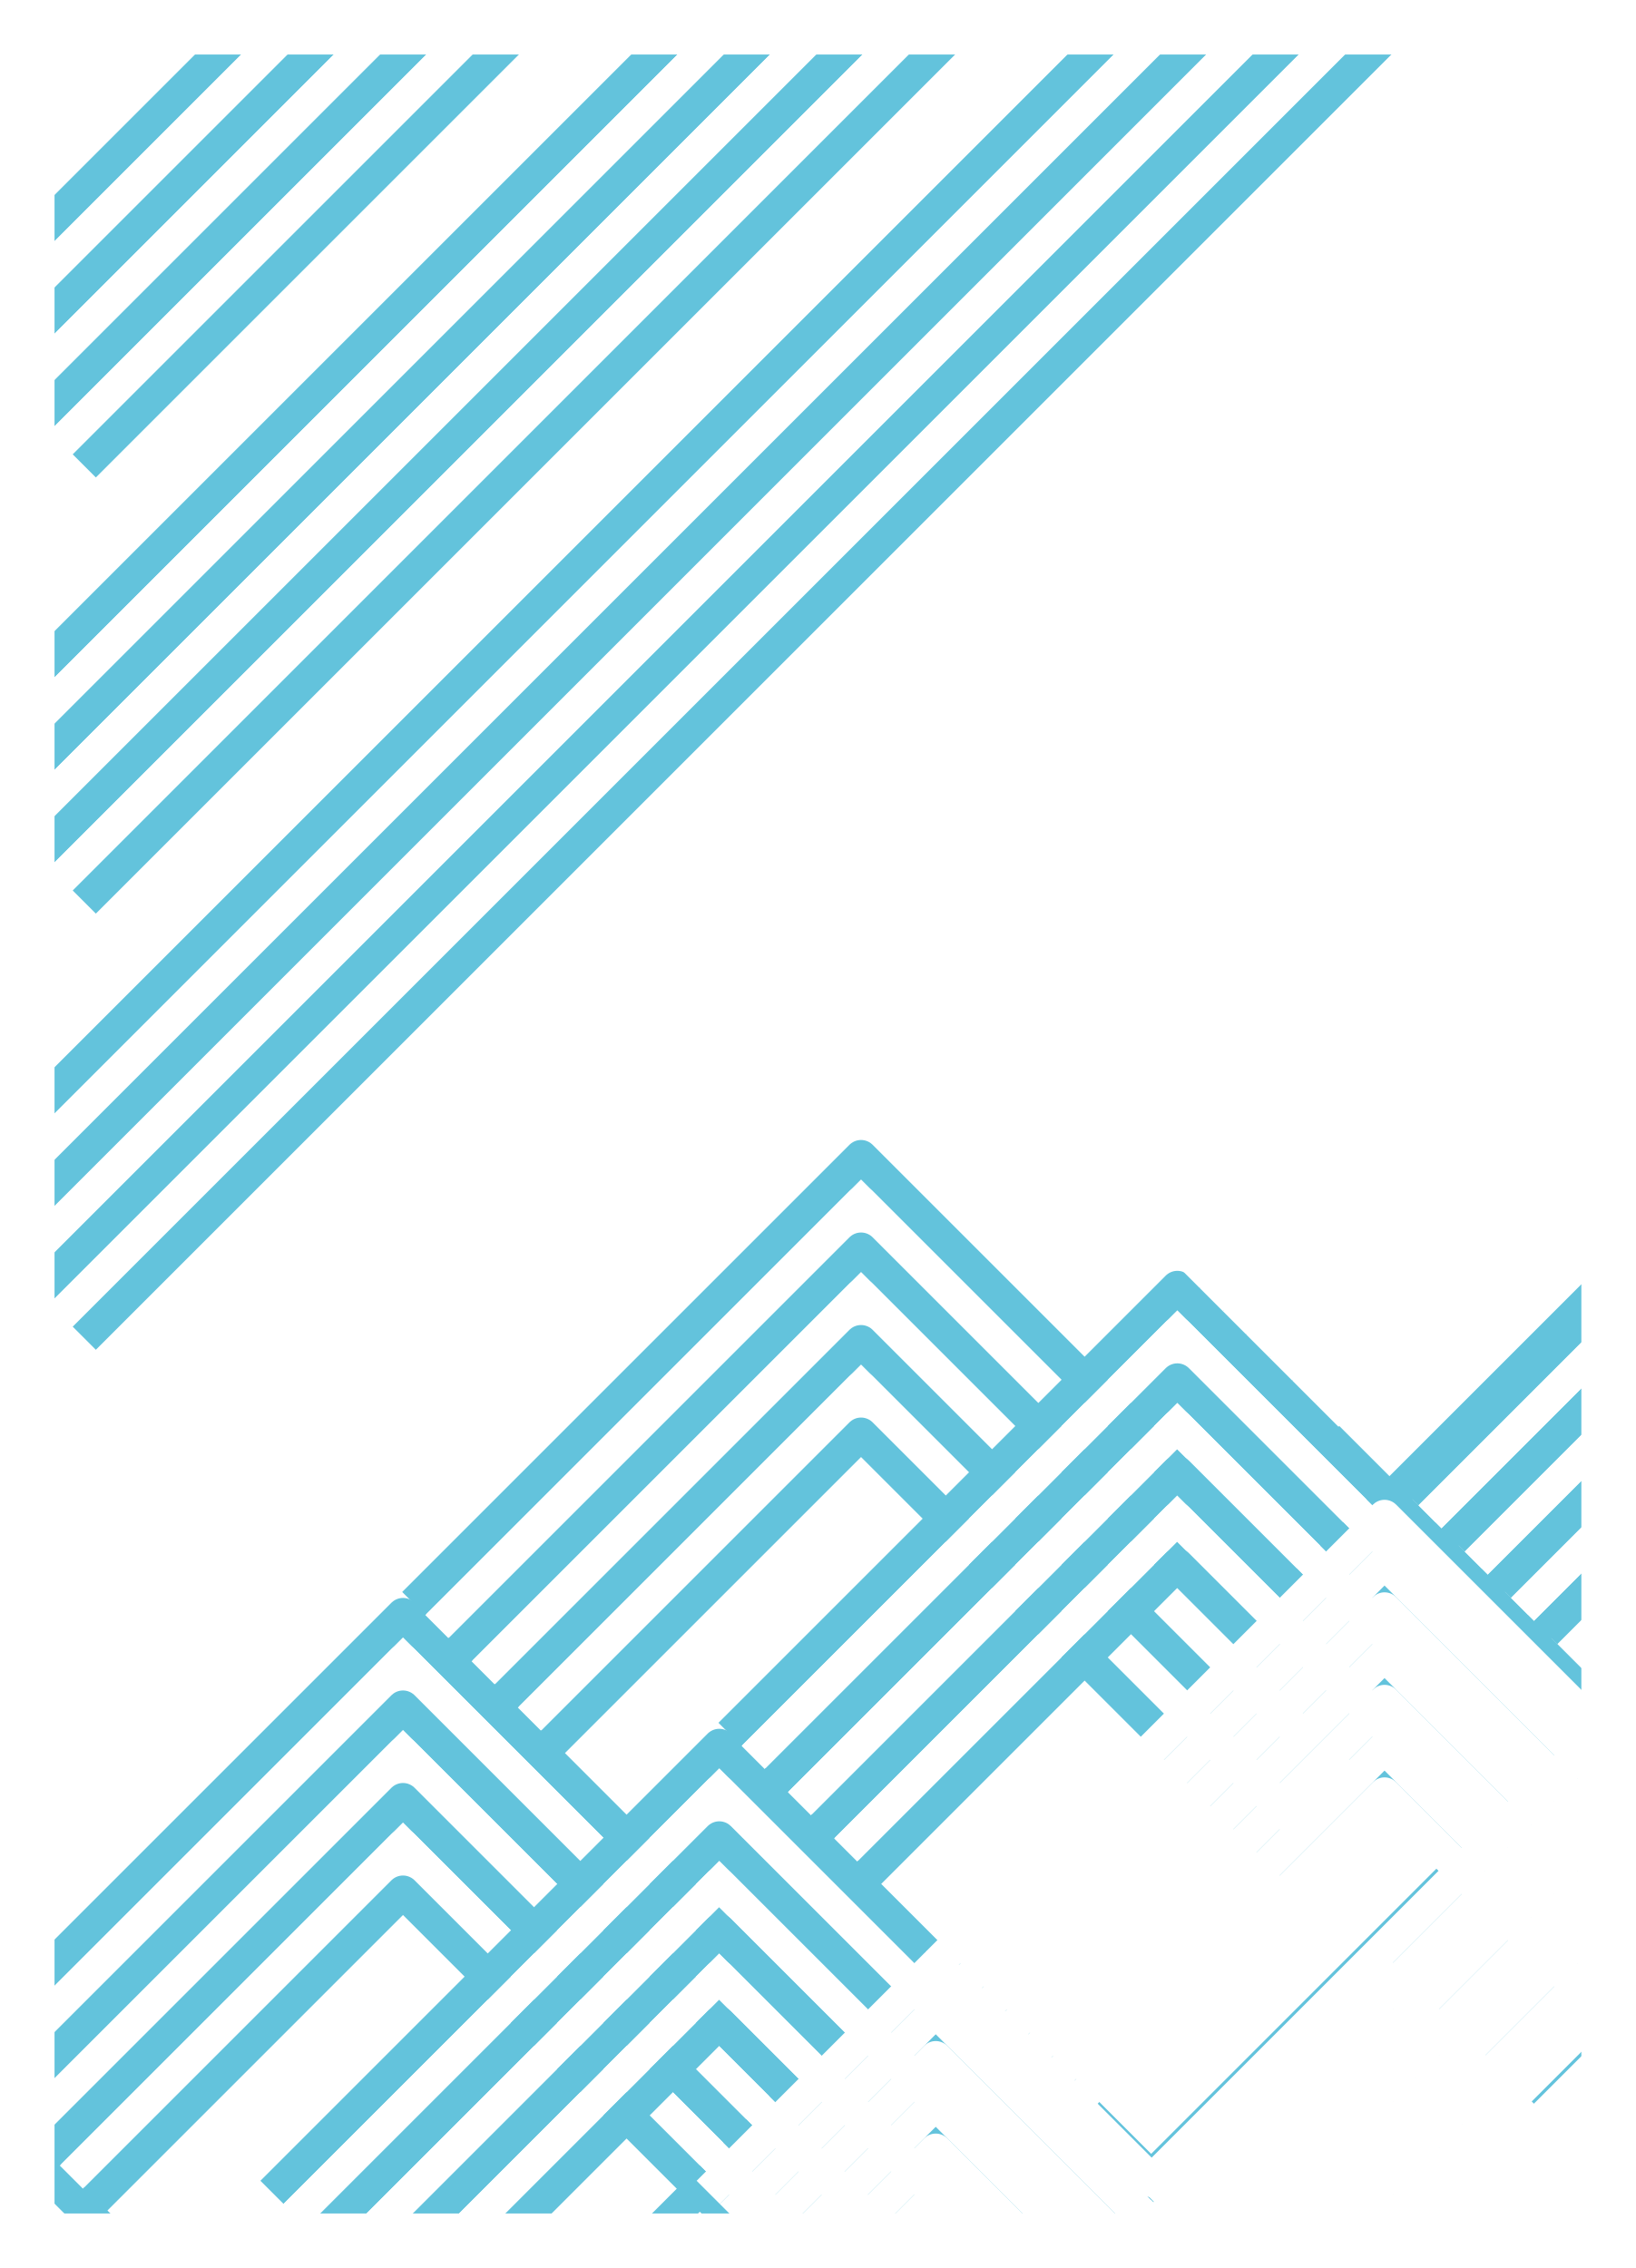
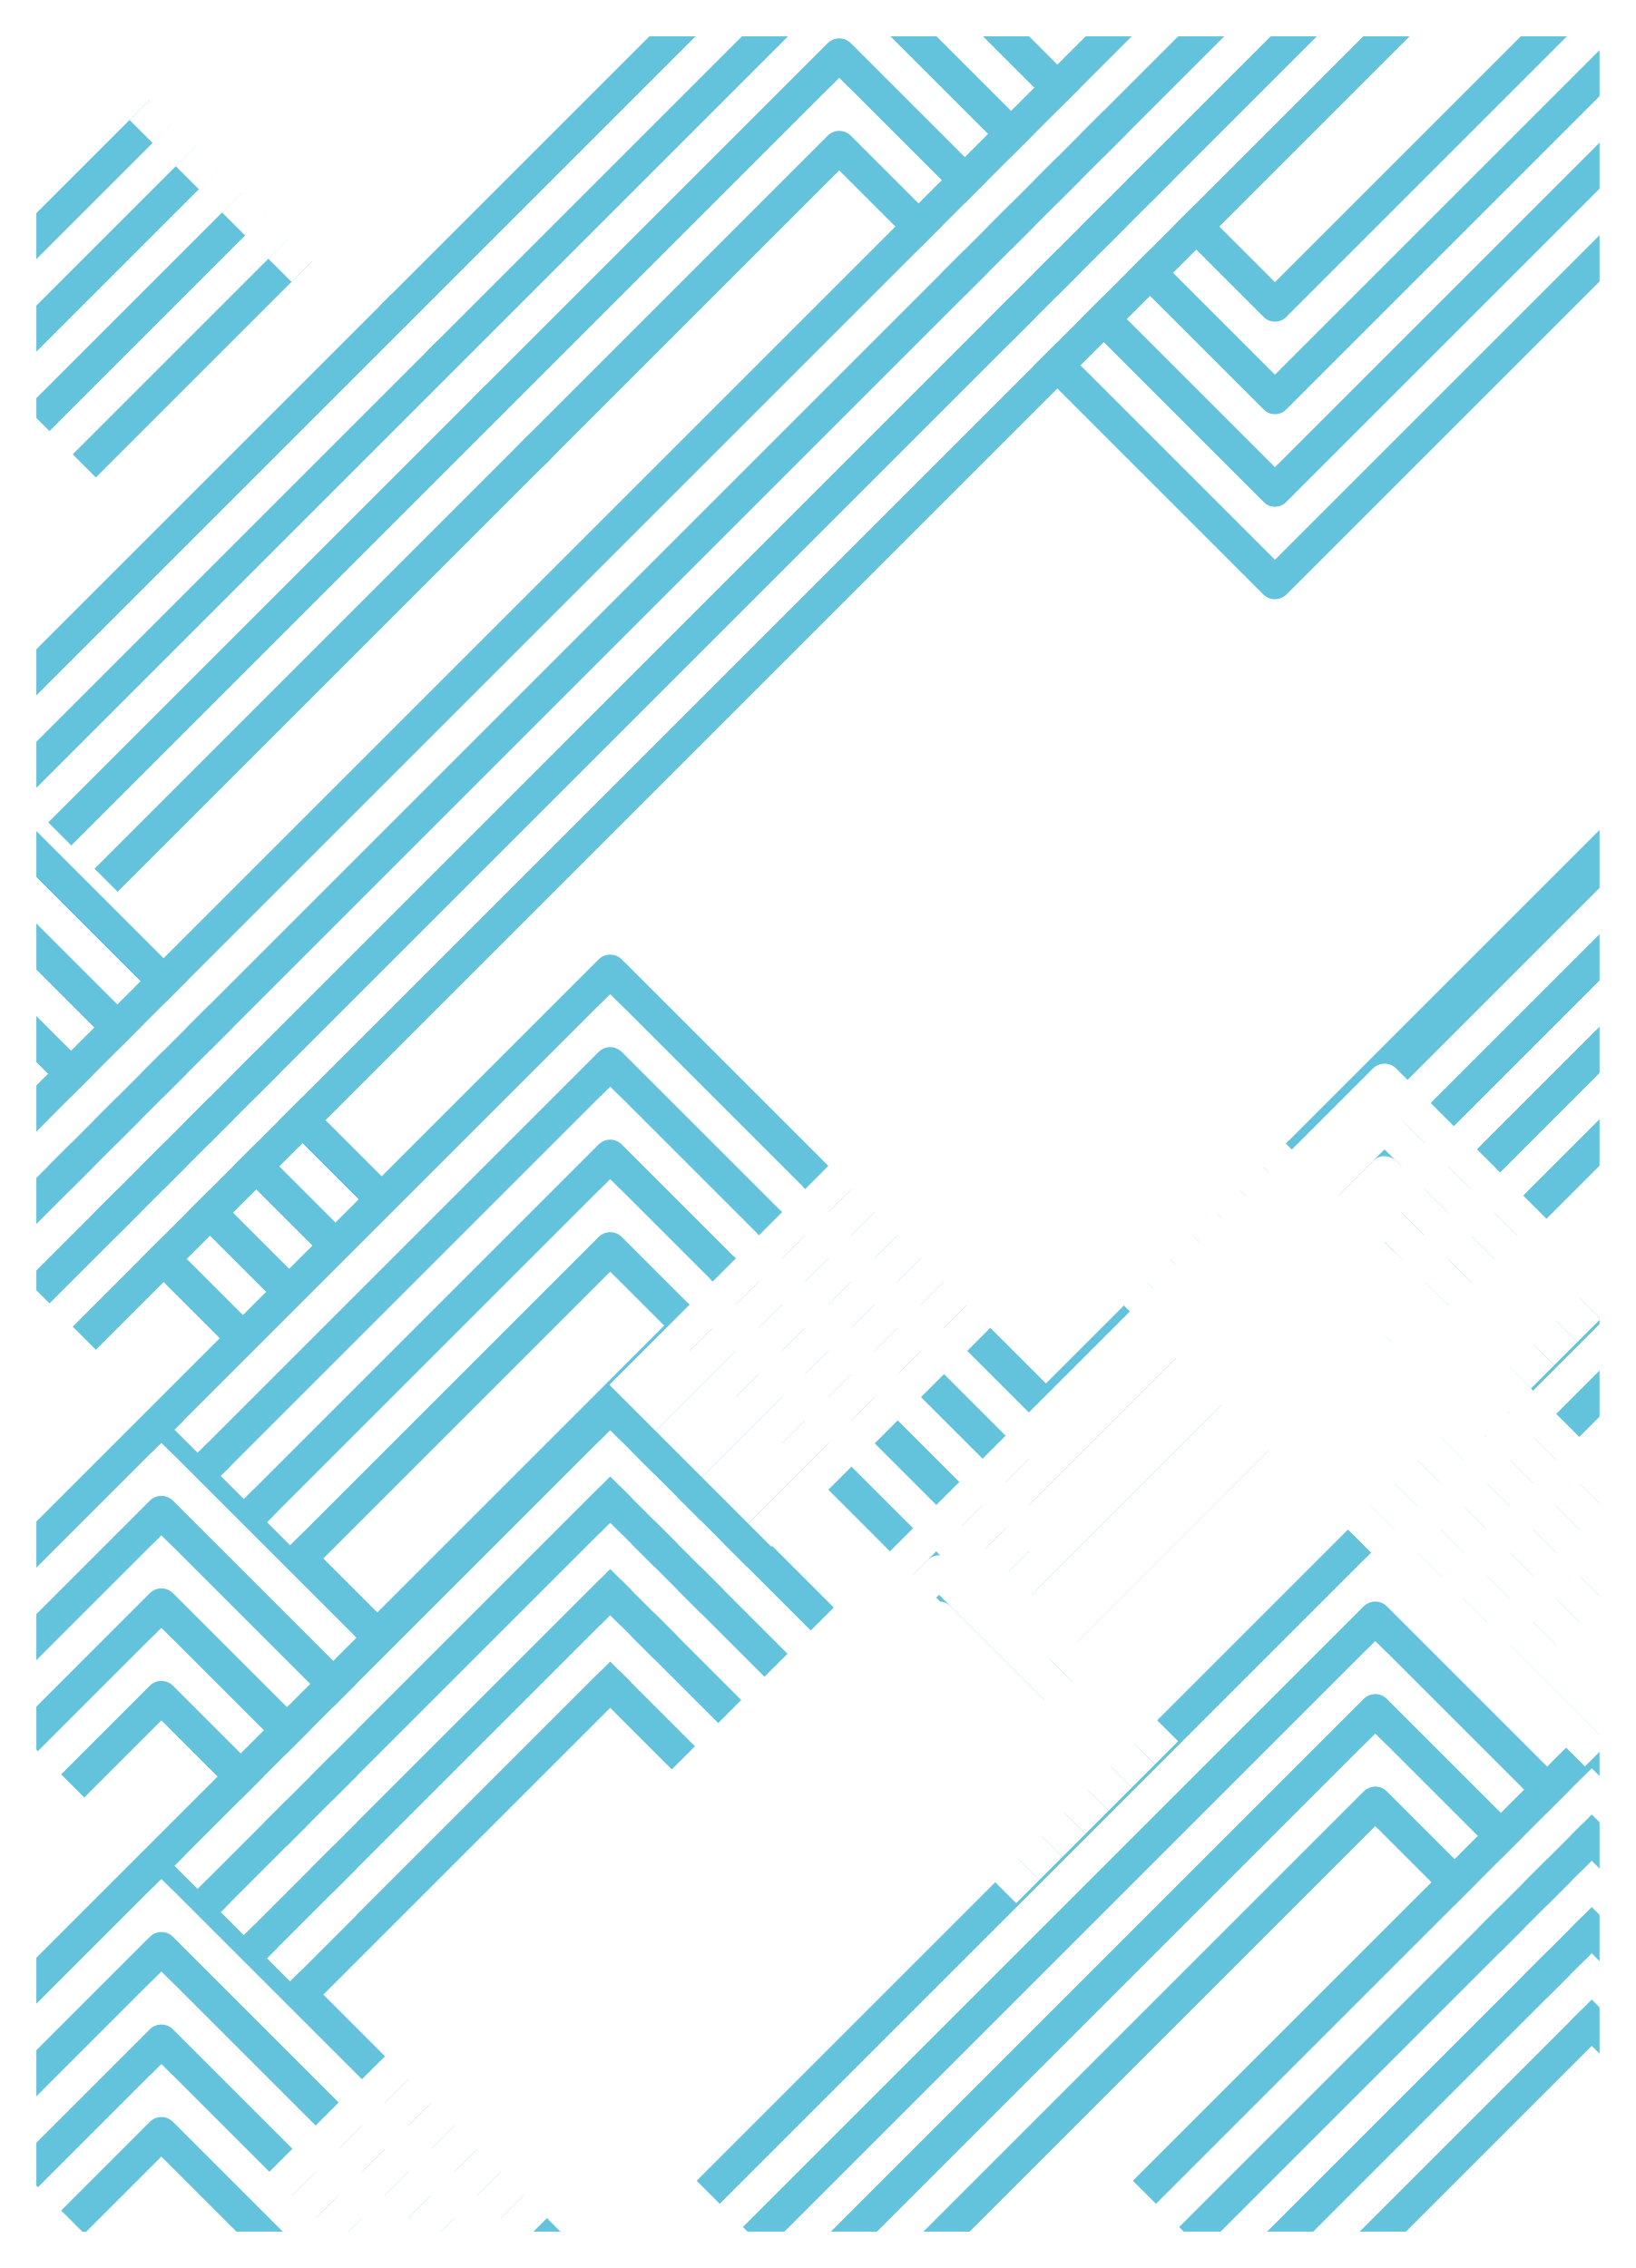
- <svg xmlns="http://www.w3.org/2000/svg" baseProfile="full" height="416" version="1.1" width="300">
+ <svg xmlns="http://www.w3.org/2000/svg" baseProfile="full" height="624.0" version="1.1" width="450.0">
  <defs>
    <mask id="cyanMask">
-       <rect fill="white" height="416" width="300" x="0" y="0" />
-       <polyline fill="none" points="220.0,232.0 299.903,152.097 379.806,232" stroke="black" stroke-linecap="square" stroke-linejoin="round" stroke-width="6" />
-       <polyline fill="none" points="224.243,236.243 299.903,160.582 375.563,236.243" stroke="black" stroke-linecap="square" stroke-linejoin="round" stroke-width="6" />
-       <polyline fill="none" points="228.485,240.485 299.903,169.067 371.321,240.485" stroke="black" stroke-linecap="square" stroke-linejoin="round" stroke-width="6" />
-       <polyline fill="none" points="232.728,244.728 299.903,177.553 367.078,244.728" stroke="black" stroke-linecap="square" stroke-linejoin="round" stroke-width="6" />
-       <polyline fill="none" points="236.971,248.971 299.903,186.038 362.836,248.971" stroke="black" stroke-linecap="square" stroke-linejoin="round" stroke-width="6" />
-       <polyline fill="none" points="241.213,253.213 299.903,194.523 358.593,253.213" stroke="black" stroke-linecap="square" stroke-linejoin="round" stroke-width="6" />
-       <polyline fill="none" points="245.456,257.456 299.903,203.009 354.35,257.456" stroke="black" stroke-linecap="square" stroke-linejoin="round" stroke-width="6" />
-       <polyline fill="none" points="132.0,400.0 171.598,360.402 211.196,400.0 291.099,320.097" stroke="black" stroke-linecap="square" stroke-linejoin="round" stroke-width="6" />
-       <polyline fill="none" points="136.243,404.243 171.598,368.887 211.196,408.485 295.342,324.34" stroke="black" stroke-linecap="square" stroke-linejoin="round" stroke-width="6" />
-       <polyline fill="none" points="140.485,408.485 171.598,377.373 211.196,416.971 299.584,328.582" stroke="black" stroke-linecap="square" stroke-linejoin="round" stroke-width="6" />
-       <polyline fill="none" points="144.728,412.728 171.598,385.858 211.196,425.456 303.827,332.825" stroke="black" stroke-linecap="square" stroke-linejoin="round" stroke-width="6" />
-       <polyline fill="none" points="148.971,416.971 171.598,394.343 211.196,433.941 308.07,337.067" stroke="black" stroke-linecap="square" stroke-linejoin="round" stroke-width="6" />
-       <polyline fill="none" points="153.213,421.213 171.598,402.828 211.196,442.426 312.312,341.31" stroke="black" stroke-linecap="square" stroke-linejoin="round" stroke-width="6" />
-       <polyline fill="none" points="157.456,425.456 171.598,411.314 211.196,450.912 316.555,345.553" stroke="black" stroke-linecap="square" stroke-linejoin="round" stroke-width="6" />
-       <polyline fill="none" points="174.0,358.0 253.903,278.097 333.806,358 413.709,278.097" stroke="black" stroke-linecap="square" stroke-linejoin="round" stroke-width="6" />
-       <polyline fill="none" points="178.243,362.243 253.903,286.582 333.806,366.485 417.952,282.34" stroke="black" stroke-linecap="square" stroke-linejoin="round" stroke-width="6" />
-       <polyline fill="none" points="182.485,366.485 253.903,295.067 333.806,374.971 422.194,286.582" stroke="black" stroke-linecap="square" stroke-linejoin="round" stroke-width="6" />
-       <polyline fill="none" points="186.728,370.728 253.903,303.553 333.806,383.456 426.437,290.825" stroke="black" stroke-linecap="square" stroke-linejoin="round" stroke-width="6" />
-       <polyline fill="none" points="190.971,374.971 253.903,312.038 333.806,391.941 430.68,295.067" stroke="black" stroke-linecap="square" stroke-linejoin="round" stroke-width="6" />
-       <polyline fill="none" points="195.213,379.213 253.903,320.523 333.806,400.426 434.922,299.31" stroke="black" stroke-linecap="square" stroke-linejoin="round" stroke-width="6" />
-       <polyline fill="none" points="199.456,383.456 253.903,329.009 333.806,408.912 439.165,303.553" stroke="black" stroke-linecap="square" stroke-linejoin="round" stroke-width="6" />
-       <polyline fill="none" points="212.0,400.0 251.598,360.402 331.501,440.305" stroke="black" stroke-linecap="square" stroke-linejoin="round" stroke-width="6" />
-       <polyline fill="none" points="216.243,404.243 251.598,368.887 327.258,444.548" stroke="black" stroke-linecap="square" stroke-linejoin="round" stroke-width="6" />
-       <polyline fill="none" points="220.485,408.485 251.598,377.373 323.016,448.79" stroke="black" stroke-linecap="square" stroke-linejoin="round" stroke-width="6" />
-       <polyline fill="none" points="224.728,412.728 251.598,385.858 318.773,453.033" stroke="black" stroke-linecap="square" stroke-linejoin="round" stroke-width="6" />
-       <polyline fill="none" points="228.971,416.971 251.598,394.343 314.53,457.276" stroke="black" stroke-linecap="square" stroke-linejoin="round" stroke-width="6" />
-       <polyline fill="none" points="233.213,421.213 251.598,402.828 310.288,461.518" stroke="black" stroke-linecap="square" stroke-linejoin="round" stroke-width="6" />
-       <polyline fill="none" points="237.456,425.456 251.598,411.314 306.045,465.761" stroke="black" stroke-linecap="square" stroke-linejoin="round" stroke-width="6" />
-       <polyline fill="none" points="-10.0,300.0 385.98,-95.98" stroke="black" stroke-linecap="square" stroke-linejoin="round" stroke-width="6" />
-       <polyline fill="none" points="-5.757,304.243 390.222,-91.737" stroke="black" stroke-linecap="square" stroke-linejoin="round" stroke-width="6" />
-       <polyline fill="none" points="-1.515,308.485 394.465,-87.495" stroke="black" stroke-linecap="square" stroke-linejoin="round" stroke-width="6" />
-       <polyline fill="none" points="2.728,312.728 398.708,-83.252" stroke="black" stroke-linecap="square" stroke-linejoin="round" stroke-width="6" />
-       <polyline fill="none" points="6.971,316.971 402.95,-79.009" stroke="black" stroke-linecap="square" stroke-linejoin="round" stroke-width="6" />
-       <polyline fill="none" points="11.213,321.213 407.193,-74.767" stroke="black" stroke-linecap="square" stroke-linejoin="round" stroke-width="6" />
-       <polyline fill="none" points="15.456,325.456 411.436,-70.524" stroke="black" stroke-linecap="square" stroke-linejoin="round" stroke-width="6" />
+       <rect fill="white" height="624.0" width="450.0" x="0" y="0" />
+       <polyline fill="none" points="28.0,22.0 148.208,-98.208 187.806,-58.61" stroke="black" stroke-linecap="square" stroke-linejoin="round" stroke-width="6" />
+       <polyline fill="none" points="32.243,26.243 148.208,-89.723 183.563,-54.368" stroke="black" stroke-linecap="square" stroke-linejoin="round" stroke-width="6" />
+       <polyline fill="none" points="36.485,30.485 148.208,-81.238 179.321,-50.125" stroke="black" stroke-linecap="square" stroke-linejoin="round" stroke-width="6" />
+       <polyline fill="none" points="40.728,34.728 148.208,-72.752 175.078,-45.882" stroke="black" stroke-linecap="square" stroke-linejoin="round" stroke-width="6" />
+       <polyline fill="none" points="44.971,38.971 148.208,-64.267 170.836,-41.64" stroke="black" stroke-linecap="square" stroke-linejoin="round" stroke-width="6" />
+       <polyline fill="none" points="49.213,43.213 148.208,-55.782 166.593,-37.397" stroke="black" stroke-linecap="square" stroke-linejoin="round" stroke-width="6" />
+       <polyline fill="none" points="53.456,47.456 148.208,-47.296 162.35,-33.154" stroke="black" stroke-linecap="square" stroke-linejoin="round" stroke-width="6" />
+       <polyline fill="none" points="116.0,254.0 195.903,174.097 316.111,294.305" stroke="black" stroke-linecap="square" stroke-linejoin="round" stroke-width="6" />
+       <polyline fill="none" points="120.243,258.243 195.903,182.582 311.869,298.548" stroke="black" stroke-linecap="square" stroke-linejoin="round" stroke-width="6" />
+       <polyline fill="none" points="124.485,262.485 195.903,191.067 307.626,302.79" stroke="black" stroke-linecap="square" stroke-linejoin="round" stroke-width="6" />
+       <polyline fill="none" points="128.728,266.728 195.903,199.553 303.383,307.033" stroke="black" stroke-linecap="square" stroke-linejoin="round" stroke-width="6" />
+       <polyline fill="none" points="132.971,270.971 195.903,208.038 299.141,311.276" stroke="black" stroke-linecap="square" stroke-linejoin="round" stroke-width="6" />
+       <polyline fill="none" points="137.213,275.213 195.903,216.523 294.898,315.518" stroke="black" stroke-linecap="square" stroke-linejoin="round" stroke-width="6" />
+       <polyline fill="none" points="141.456,279.456 195.903,225.009 290.655,319.761" stroke="black" stroke-linecap="square" stroke-linejoin="round" stroke-width="6" />
+       <polyline fill="none" points="52.0,400.0 172.208,279.792 211.806,319.39" stroke="black" stroke-linecap="square" stroke-linejoin="round" stroke-width="6" />
+       <polyline fill="none" points="56.243,404.243 172.208,288.277 207.563,323.632" stroke="black" stroke-linecap="square" stroke-linejoin="round" stroke-width="6" />
+       <polyline fill="none" points="60.485,408.485 172.208,296.762 203.321,327.875" stroke="black" stroke-linecap="square" stroke-linejoin="round" stroke-width="6" />
+       <polyline fill="none" points="64.728,412.728 172.208,305.248 199.078,332.118" stroke="black" stroke-linecap="square" stroke-linejoin="round" stroke-width="6" />
+       <polyline fill="none" points="68.971,416.971 172.208,313.733 194.836,336.36" stroke="black" stroke-linecap="square" stroke-linejoin="round" stroke-width="6" />
+       <polyline fill="none" points="73.213,421.213 172.208,322.218 190.593,340.603" stroke="black" stroke-linecap="square" stroke-linejoin="round" stroke-width="6" />
+       <polyline fill="none" points="77.456,425.456 172.208,330.704 186.35,344.846" stroke="black" stroke-linecap="square" stroke-linejoin="round" stroke-width="6" />
+       <polyline fill="none" points="174.0,278.0 253.903,198.097 293.501,237.695" stroke="black" stroke-linecap="square" stroke-linejoin="round" stroke-width="6" />
+       <polyline fill="none" points="178.243,282.243 253.903,206.582 289.258,241.938" stroke="black" stroke-linecap="square" stroke-linejoin="round" stroke-width="6" />
+       <polyline fill="none" points="182.485,286.485 253.903,215.067 285.016,246.18" stroke="black" stroke-linecap="square" stroke-linejoin="round" stroke-width="6" />
+       <polyline fill="none" points="186.728,290.728 253.903,223.553 280.773,250.423" stroke="black" stroke-linecap="square" stroke-linejoin="round" stroke-width="6" />
+       <polyline fill="none" points="190.971,294.971 253.903,232.038 276.53,254.665" stroke="black" stroke-linecap="square" stroke-linejoin="round" stroke-width="6" />
+       <polyline fill="none" points="195.213,299.213 253.903,240.523 272.288,258.908" stroke="black" stroke-linecap="square" stroke-linejoin="round" stroke-width="6" />
+       <polyline fill="none" points="199.456,303.456 253.903,249.009 268.045,263.151" stroke="black" stroke-linecap="square" stroke-linejoin="round" stroke-width="6" />
+       <polyline fill="none" points="296.0,316.0 375.903,236.097 455.806,316.0 535.709,236.097" stroke="black" stroke-linecap="square" stroke-linejoin="round" stroke-width="6" />
+       <polyline fill="none" points="300.243,320.243 375.903,244.582 455.806,324.485 539.952,240.34" stroke="black" stroke-linecap="square" stroke-linejoin="round" stroke-width="6" />
+       <polyline fill="none" points="304.485,324.485 375.903,253.067 455.806,332.971 544.194,244.582" stroke="black" stroke-linecap="square" stroke-linejoin="round" stroke-width="6" />
+       <polyline fill="none" points="308.728,328.728 375.903,261.553 455.806,341.456 548.437,248.825" stroke="black" stroke-linecap="square" stroke-linejoin="round" stroke-width="6" />
+       <polyline fill="none" points="312.971,332.971 375.903,270.038 455.806,349.941 552.68,253.067" stroke="black" stroke-linecap="square" stroke-linejoin="round" stroke-width="6" />
+       <polyline fill="none" points="317.213,337.213 375.903,278.523 455.806,358.426 556.922,257.31" stroke="black" stroke-linecap="square" stroke-linejoin="round" stroke-width="6" />
+       <polyline fill="none" points="321.456,341.456 375.903,287.009 455.806,366.912 561.165,261.553" stroke="black" stroke-linecap="square" stroke-linejoin="round" stroke-width="6" />
+       <polyline fill="none" points="380.0,232.0 419.598,192.402 459.196,232" stroke="black" stroke-linecap="square" stroke-linejoin="round" stroke-width="6" />
+       <polyline fill="none" points="384.243,236.243 419.598,200.887 454.953,236.243" stroke="black" stroke-linecap="square" stroke-linejoin="round" stroke-width="6" />
+       <polyline fill="none" points="388.485,240.485 419.598,209.373 450.711,240.485" stroke="black" stroke-linecap="square" stroke-linejoin="round" stroke-width="6" />
+       <polyline fill="none" points="392.728,244.728 419.598,217.858 446.468,244.728" stroke="black" stroke-linecap="square" stroke-linejoin="round" stroke-width="6" />
+       <polyline fill="none" points="396.971,248.971 419.598,226.343 442.225,248.971" stroke="black" stroke-linecap="square" stroke-linejoin="round" stroke-width="6" />
+       <polyline fill="none" points="401.213,253.213 419.598,234.828 437.983,253.213" stroke="black" stroke-linecap="square" stroke-linejoin="round" stroke-width="6" />
+       <polyline fill="none" points="405.456,257.456 419.598,243.314 433.74,257.456" stroke="black" stroke-linecap="square" stroke-linejoin="round" stroke-width="6" />
    </mask>
  </defs>
-   <rect fill="white" height="416" width="300" x="0" y="0" />
-   <g mask="url(#cyanMask)">
-     <polyline fill="none" points="-10.0,380.0 69.903,459.903 149.806,380.0 270.014,500.208" stroke="#63C3DC" stroke-linecap="square" stroke-linejoin="round" stroke-width="6" />
-     <polyline fill="none" points="-14.243,384.243 69.903,468.388 149.806,388.485 265.772,504.451" stroke="#FFFFFF" stroke-linecap="square" stroke-linejoin="round" stroke-width="6" />
-     <polyline fill="none" points="-18.485,388.485 69.903,476.874 149.806,396.971 261.529,508.693" stroke="#63C3DC" stroke-linecap="square" stroke-linejoin="round" stroke-width="6" />
-     <polyline fill="none" points="-22.728,392.728 69.903,485.359 149.806,405.456 257.286,512.936" stroke="#FFFFFF" stroke-linecap="square" stroke-linejoin="round" stroke-width="6" />
-     <polyline fill="none" points="-26.971,396.971 69.903,493.844 149.806,413.941 253.044,517.179" stroke="#63C3DC" stroke-linecap="square" stroke-linejoin="round" stroke-width="6" />
-     <polyline fill="none" points="-31.213,401.213 69.903,502.329 149.806,422.426 248.801,521.421" stroke="#FFFFFF" stroke-linecap="square" stroke-linejoin="round" stroke-width="6" />
-     <polyline fill="none" points="-35.456,405.456 69.903,510.815 149.806,430.912 244.558,525.664" stroke="#63C3DC" stroke-linecap="square" stroke-linejoin="round" stroke-width="6" />
-     <polyline fill="none" points="-6.0,376.0 73.903,296.097 194.111,416.305 274.014,336.402" stroke="#63C3DC" stroke-linecap="square" stroke-linejoin="round" stroke-width="6" />
-     <polyline fill="none" points="-1.757,380.243 73.903,304.582 194.111,424.79 278.257,340.645" stroke="#FFFFFF" stroke-linecap="square" stroke-linejoin="round" stroke-width="6" />
-     <polyline fill="none" points="2.485,384.485 73.903,313.067 194.111,433.276 282.5,344.887" stroke="#63C3DC" stroke-linecap="square" stroke-linejoin="round" stroke-width="6" />
-     <polyline fill="none" points="6.728,388.728 73.903,321.553 194.111,441.761 286.742,349.13" stroke="#FFFFFF" stroke-linecap="square" stroke-linejoin="round" stroke-width="6" />
-     <polyline fill="none" points="10.971,392.971 73.903,330.038 194.111,450.246 290.985,353.373" stroke="#63C3DC" stroke-linecap="square" stroke-linejoin="round" stroke-width="6" />
-     <polyline fill="none" points="15.213,397.213 73.903,338.523 194.111,458.731 295.227,357.615" stroke="#FFFFFF" stroke-linecap="square" stroke-linejoin="round" stroke-width="6" />
-     <polyline fill="none" points="19.456,401.456 73.903,347.009 194.111,467.217 299.47,361.858" stroke="#63C3DC" stroke-linecap="square" stroke-linejoin="round" stroke-width="6" />
-     <polyline fill="none" points="78.0,292.0 157.903,212.097 237.806,292.0 633.786,-103.98" stroke="#63C3DC" stroke-linecap="square" stroke-linejoin="round" stroke-width="6" />
-     <polyline fill="none" points="82.243,296.243 157.903,220.582 237.806,300.485 638.029,-99.737" stroke="#FFFFFF" stroke-linecap="square" stroke-linejoin="round" stroke-width="6" />
-     <polyline fill="none" points="86.485,300.485 157.903,229.067 237.806,308.971 642.271,-95.495" stroke="#63C3DC" stroke-linecap="square" stroke-linejoin="round" stroke-width="6" />
-     <polyline fill="none" points="90.728,304.728 157.903,237.553 237.806,317.456 646.514,-91.252" stroke="#FFFFFF" stroke-linecap="square" stroke-linejoin="round" stroke-width="6" />
-     <polyline fill="none" points="94.971,308.971 157.903,246.038 237.806,325.941 650.756,-87.009" stroke="#63C3DC" stroke-linecap="square" stroke-linejoin="round" stroke-width="6" />
-     <polyline fill="none" points="99.213,313.213 157.903,254.523 237.806,334.426 654.999,-82.767" stroke="#FFFFFF" stroke-linecap="square" stroke-linejoin="round" stroke-width="6" />
-     <polyline fill="none" points="103.456,317.456 157.903,263.009 237.806,342.912 659.242,-78.524" stroke="#63C3DC" stroke-linecap="square" stroke-linejoin="round" stroke-width="6" />
-     <polyline fill="none" points="52.0,400.0 131.903,320.097 211.806,400" stroke="#63C3DC" stroke-linecap="square" stroke-linejoin="round" stroke-width="6" />
-     <polyline fill="none" points="56.243,404.243 131.903,328.582 207.563,404.243" stroke="#FFFFFF" stroke-linecap="square" stroke-linejoin="round" stroke-width="6" />
-     <polyline fill="none" points="60.485,408.485 131.903,337.067 203.321,408.485" stroke="#63C3DC" stroke-linecap="square" stroke-linejoin="round" stroke-width="6" />
-     <polyline fill="none" points="64.728,412.728 131.903,345.553 199.078,412.728" stroke="#FFFFFF" stroke-linecap="square" stroke-linejoin="round" stroke-width="6" />
-     <polyline fill="none" points="68.971,416.971 131.903,354.038 194.836,416.971" stroke="#63C3DC" stroke-linecap="square" stroke-linejoin="round" stroke-width="6" />
-     <polyline fill="none" points="73.213,421.213 131.903,362.523 190.593,421.213" stroke="#FFFFFF" stroke-linecap="square" stroke-linejoin="round" stroke-width="6" />
-     <polyline fill="none" points="77.456,425.456 131.903,371.009 186.35,425.456" stroke="#63C3DC" stroke-linecap="square" stroke-linejoin="round" stroke-width="6" />
-     <polyline fill="none" points="136.0,316.0 215.903,236.097 336.111,356.305 375.709,316.707" stroke="#63C3DC" stroke-linecap="square" stroke-linejoin="round" stroke-width="6" />
-     <polyline fill="none" points="140.243,320.243 215.903,244.582 336.111,364.79 379.952,320.95" stroke="#FFFFFF" stroke-linecap="square" stroke-linejoin="round" stroke-width="6" />
-     <polyline fill="none" points="144.485,324.485 215.903,253.067 336.111,373.276 384.194,325.192" stroke="#63C3DC" stroke-linecap="square" stroke-linejoin="round" stroke-width="6" />
-     <polyline fill="none" points="148.728,328.728 215.903,261.553 336.111,381.761 388.437,329.435" stroke="#FFFFFF" stroke-linecap="square" stroke-linejoin="round" stroke-width="6" />
-     <polyline fill="none" points="152.971,332.971 215.903,270.038 336.111,390.246 392.68,333.678" stroke="#63C3DC" stroke-linecap="square" stroke-linejoin="round" stroke-width="6" />
-     <polyline fill="none" points="157.213,337.213 215.903,278.523 336.111,398.731 396.922,337.92" stroke="#FFFFFF" stroke-linecap="square" stroke-linejoin="round" stroke-width="6" />
-     <polyline fill="none" points="161.456,341.456 215.903,287.009 336.111,407.217 401.165,342.163" stroke="#63C3DC" stroke-linecap="square" stroke-linejoin="round" stroke-width="6" />
-     <polyline fill="none" points="258.0,274.0 653.98,-121.98" stroke="#63C3DC" stroke-width="6" />
-     <polyline fill="none" points="262.243,278.243 658.222,-117.737" stroke="#FFFFFF" stroke-width="6" />
-     <polyline fill="none" points="266.485,282.485 662.465,-113.495" stroke="#63C3DC" stroke-width="6" />
-     <polyline fill="none" points="270.728,286.728 666.708,-109.252" stroke="#FFFFFF" stroke-width="6" />
-     <polyline fill="none" points="274.971,290.971 670.95,-105.009" stroke="#63C3DC" stroke-width="6" />
-     <polyline fill="none" points="279.213,295.213 675.193,-100.767" stroke="#FFFFFF" stroke-width="6" />
-     <polyline fill="none" points="283.456,299.456 679.436,-96.524" stroke="#63C3DC" stroke-width="6" />
-     <polyline fill="none" points="254.0,358.0 333.903,278.097 454.111,398.305" stroke="#63C3DC" stroke-linecap="square" stroke-linejoin="round" stroke-width="6" />
-     <polyline fill="none" points="258.243,362.243 333.903,286.582 449.869,402.548" stroke="#FFFFFF" stroke-linecap="square" stroke-linejoin="round" stroke-width="6" />
-     <polyline fill="none" points="262.485,366.485 333.903,295.067 445.626,406.79" stroke="#63C3DC" stroke-linecap="square" stroke-linejoin="round" stroke-width="6" />
-     <polyline fill="none" points="266.728,370.728 333.903,303.553 441.383,411.033" stroke="#FFFFFF" stroke-linecap="square" stroke-linejoin="round" stroke-width="6" />
-     <polyline fill="none" points="270.971,374.971 333.903,312.038 437.141,415.276" stroke="#63C3DC" stroke-linecap="square" stroke-linejoin="round" stroke-width="6" />
-     <polyline fill="none" points="275.213,379.213 333.903,320.523 432.898,419.518" stroke="#FFFFFF" stroke-linecap="square" stroke-linejoin="round" stroke-width="6" />
-     <polyline fill="none" points="279.456,383.456 333.903,329.009 428.655,423.761" stroke="#63C3DC" stroke-linecap="square" stroke-linejoin="round" stroke-width="6" />
-     <polyline fill="none" points="338.0,274.0 377.598,234.402 417.196,274.0" stroke="#63C3DC" stroke-linecap="square" stroke-linejoin="round" stroke-width="6" />
-     <polyline fill="none" points="342.243,278.243 377.598,242.887 412.953,278.243" stroke="#FFFFFF" stroke-linecap="square" stroke-linejoin="round" stroke-width="6" />
-     <polyline fill="none" points="346.485,282.485 377.598,251.373 408.711,282.485" stroke="#63C3DC" stroke-linecap="square" stroke-linejoin="round" stroke-width="6" />
-     <polyline fill="none" points="350.728,286.728 377.598,259.858 404.468,286.728" stroke="#FFFFFF" stroke-linecap="square" stroke-linejoin="round" stroke-width="6" />
-     <polyline fill="none" points="354.971,290.971 377.598,268.343 400.225,290.971" stroke="#63C3DC" stroke-linecap="square" stroke-linejoin="round" stroke-width="6" />
-     <polyline fill="none" points="359.213,295.213 377.598,276.828 395.983,295.213" stroke="#FFFFFF" stroke-linecap="square" stroke-linejoin="round" stroke-width="6" />
-     <polyline fill="none" points="363.456,299.456 377.598,285.314 391.74,299.456" stroke="#63C3DC" stroke-linecap="square" stroke-linejoin="round" stroke-width="6" />
-     <polyline fill="none" points="-10.0,60.0 385.98,-335.98" stroke="#63C3DC" stroke-width="6" />
-     <polyline fill="none" points="-5.757,64.243 390.222,-331.737" stroke="#FFFFFF" stroke-width="6" />
-     <polyline fill="none" points="-1.515,68.485 394.465,-327.495" stroke="#63C3DC" stroke-width="6" />
-     <polyline fill="none" points="2.728,72.728 398.708,-323.252" stroke="#FFFFFF" stroke-width="6" />
-     <polyline fill="none" points="6.971,76.971 402.95,-319.009" stroke="#63C3DC" stroke-width="6" />
-     <polyline fill="none" points="11.213,81.213 407.193,-314.767" stroke="#FFFFFF" stroke-width="6" />
-     <polyline fill="none" points="15.456,85.456 411.436,-310.524" stroke="#63C3DC" stroke-width="6" />
-     <polyline fill="none" points="-10.0,140.0 385.98,-255.98" stroke="#63C3DC" stroke-width="6" />
-     <polyline fill="none" points="-5.757,144.243 390.222,-251.737" stroke="#FFFFFF" stroke-width="6" />
-     <polyline fill="none" points="-1.515,148.485 394.465,-247.495" stroke="#63C3DC" stroke-width="6" />
-     <polyline fill="none" points="2.728,152.728 398.708,-243.252" stroke="#FFFFFF" stroke-width="6" />
-     <polyline fill="none" points="6.971,156.971 402.95,-239.009" stroke="#63C3DC" stroke-width="6" />
-     <polyline fill="none" points="11.213,161.213 407.193,-234.767" stroke="#FFFFFF" stroke-width="6" />
-     <polyline fill="none" points="15.456,165.456 411.436,-230.524" stroke="#63C3DC" stroke-width="6" />
+   <rect fill="white" height="624.0" width="450.0" x="0" y="0" />
+   <g mask="url(#cyanMask)" transform="scale(1.5)">
+     <polyline fill="none" points="-10.0,60.0 29.598,20.402" stroke="#63C3DC" stroke-width="6" />
+     <polyline fill="none" points="-5.757,64.243 33.841,24.645" stroke="#FFFFFF" stroke-width="6" />
+     <polyline fill="none" points="-1.515,68.485 38.083,28.887" stroke="#63C3DC" stroke-width="6" />
+     <polyline fill="none" points="2.728,72.728 42.326,33.13" stroke="#FFFFFF" stroke-width="6" />
+     <polyline fill="none" points="6.971,76.971 46.569,37.373" stroke="#63C3DC" stroke-width="6" />
+     <polyline fill="none" points="11.213,81.213 50.811,41.615" stroke="#FFFFFF" stroke-width="6" />
+     <polyline fill="none" points="15.456,85.456 55.054,45.858" stroke="#63C3DC" stroke-width="6" />
+     <polyline fill="none" points="150.0,-100.0 270.208,-220.208 350.111,-140.305" stroke="#63C3DC" stroke-linecap="square" stroke-linejoin="round" stroke-width="6" />
+     <polyline fill="none" points="154.243,-95.757 270.208,-211.723 345.869,-136.062" stroke="#FFFFFF" stroke-linecap="square" stroke-linejoin="round" stroke-width="6" />
+     <polyline fill="none" points="158.485,-91.515 270.208,-203.238 341.626,-131.82" stroke="#63C3DC" stroke-linecap="square" stroke-linejoin="round" stroke-width="6" />
+     <polyline fill="none" points="162.728,-87.272 270.208,-194.752 337.383,-127.577" stroke="#FFFFFF" stroke-linecap="square" stroke-linejoin="round" stroke-width="6" />
+     <polyline fill="none" points="166.971,-83.029 270.208,-186.267 333.141,-123.335" stroke="#63C3DC" stroke-linecap="square" stroke-linejoin="round" stroke-width="6" />
+     <polyline fill="none" points="171.213,-78.787 270.208,-177.782 328.898,-119.092" stroke="#FFFFFF" stroke-linecap="square" stroke-linejoin="round" stroke-width="6" />
+     <polyline fill="none" points="175.456,-74.544 270.208,-169.296 324.655,-114.849" stroke="#63C3DC" stroke-linecap="square" stroke-linejoin="round" stroke-width="6" />
+     <polyline fill="none" points="-10.0,140.0 69.903,219.903" stroke="#63C3DC" stroke-width="6" />
+     <polyline fill="none" points="-14.243,144.243 65.66,224.146" stroke="#FFFFFF" stroke-width="6" />
+     <polyline fill="none" points="-18.485,148.485 61.418,228.388" stroke="#63C3DC" stroke-width="6" />
+     <polyline fill="none" points="-22.728,152.728 57.175,232.631" stroke="#FFFFFF" stroke-width="6" />
+     <polyline fill="none" points="-26.971,156.971 52.933,236.874" stroke="#63C3DC" stroke-width="6" />
+     <polyline fill="none" points="-31.213,161.213 48.69,241.116" stroke="#FFFFFF" stroke-width="6" />
+     <polyline fill="none" points="-35.456,165.456 44.447,245.359" stroke="#63C3DC" stroke-width="6" />
+     <polyline fill="none" points="-6.0,136.0 73.903,56.097" stroke="#63C3DC" stroke-width="6" />
+     <polyline fill="none" points="-1.757,140.243 78.146,60.34" stroke="#FFFFFF" stroke-width="6" />
+     <polyline fill="none" points="2.485,144.485 82.388,64.582" stroke="#63C3DC" stroke-width="6" />
+     <polyline fill="none" points="6.728,148.728 86.631,68.825" stroke="#FFFFFF" stroke-width="6" />
+     <polyline fill="none" points="10.971,152.971 90.874,73.067" stroke="#63C3DC" stroke-width="6" />
+     <polyline fill="none" points="15.213,157.213 95.116,77.31" stroke="#FFFFFF" stroke-width="6" />
+     <polyline fill="none" points="19.456,161.456 99.359,81.553" stroke="#63C3DC" stroke-width="6" />
+     <polyline fill="none" points="74.0,56.0 153.903,-23.903 233.806,56 629.786,-339.98" stroke="#63C3DC" stroke-linecap="square" stroke-linejoin="round" stroke-width="6" />
+     <polyline fill="none" points="78.243,60.243 153.903,-15.418 233.806,64.485 634.029,-335.737" stroke="#FFFFFF" stroke-linecap="square" stroke-linejoin="round" stroke-width="6" />
+     <polyline fill="none" points="82.485,64.485 153.903,-6.933 233.806,72.971 638.271,-331.495" stroke="#63C3DC" stroke-linecap="square" stroke-linejoin="round" stroke-width="6" />
+     <polyline fill="none" points="86.728,68.728 153.903,1.553 233.806,81.456 642.514,-327.252" stroke="#FFFFFF" stroke-linecap="square" stroke-linejoin="round" stroke-width="6" />
+     <polyline fill="none" points="90.971,72.971 153.903,10.038 233.806,89.941 646.756,-323.009" stroke="#63C3DC" stroke-linecap="square" stroke-linejoin="round" stroke-width="6" />
+     <polyline fill="none" points="95.213,77.213 153.903,18.523 233.806,98.426 650.999,-318.767" stroke="#FFFFFF" stroke-linecap="square" stroke-linejoin="round" stroke-width="6" />
+     <polyline fill="none" points="99.456,81.456 153.903,27.009 233.806,106.912 655.242,-314.524" stroke="#63C3DC" stroke-linecap="square" stroke-linejoin="round" stroke-width="6" />
+     <polyline fill="none" points="-10.0,300.0 29.598,260.402 69.196,300.0 149.099,220.097" stroke="#63C3DC" stroke-linecap="square" stroke-linejoin="round" stroke-width="6" />
+     <polyline fill="none" points="-5.757,304.243 29.598,268.887 69.196,308.485 153.342,224.34" stroke="#FFFFFF" stroke-linecap="square" stroke-linejoin="round" stroke-width="6" />
+     <polyline fill="none" points="-1.515,308.485 29.598,277.373 69.196,316.971 157.584,228.582" stroke="#63C3DC" stroke-linecap="square" stroke-linejoin="round" stroke-width="6" />
+     <polyline fill="none" points="2.728,312.728 29.598,285.858 69.196,325.456 161.827,232.825" stroke="#FFFFFF" stroke-linecap="square" stroke-linejoin="round" stroke-width="6" />
+     <polyline fill="none" points="6.971,316.971 29.598,294.343 69.196,333.941 166.07,237.067" stroke="#63C3DC" stroke-linecap="square" stroke-linejoin="round" stroke-width="6" />
+     <polyline fill="none" points="11.213,321.213 29.598,302.828 69.196,342.426 170.312,241.31" stroke="#FFFFFF" stroke-linecap="square" stroke-linejoin="round" stroke-width="6" />
+     <polyline fill="none" points="15.456,325.456 29.598,311.314 69.196,350.912 174.555,245.553" stroke="#63C3DC" stroke-linecap="square" stroke-linejoin="round" stroke-width="6" />
+     <polyline fill="none" points="32.0,258.0 111.903,178.097 191.806,258.0 587.786,-137.98" stroke="#63C3DC" stroke-linecap="square" stroke-linejoin="round" stroke-width="6" />
+     <polyline fill="none" points="36.243,262.243 111.903,186.582 191.806,266.485 592.029,-133.737" stroke="#FFFFFF" stroke-linecap="square" stroke-linejoin="round" stroke-width="6" />
+     <polyline fill="none" points="40.485,266.485 111.903,195.067 191.806,274.971 596.271,-129.495" stroke="#63C3DC" stroke-linecap="square" stroke-linejoin="round" stroke-width="6" />
+     <polyline fill="none" points="44.728,270.728 111.903,203.553 191.806,283.456 600.514,-125.252" stroke="#FFFFFF" stroke-linecap="square" stroke-linejoin="round" stroke-width="6" />
+     <polyline fill="none" points="48.971,274.971 111.903,212.038 191.806,291.941 604.756,-121.009" stroke="#63C3DC" stroke-linecap="square" stroke-linejoin="round" stroke-width="6" />
+     <polyline fill="none" points="53.213,279.213 111.903,220.523 191.806,300.426 608.999,-116.767" stroke="#FFFFFF" stroke-linecap="square" stroke-linejoin="round" stroke-width="6" />
+     <polyline fill="none" points="57.456,283.456 111.903,229.009 191.806,308.912 613.242,-112.524" stroke="#63C3DC" stroke-linecap="square" stroke-linejoin="round" stroke-width="6" />
+     <polyline fill="none" points="-10.0,380.0 29.598,340.402 109.501,420.305" stroke="#63C3DC" stroke-linecap="square" stroke-linejoin="round" stroke-width="6" />
+     <polyline fill="none" points="-5.757,384.243 29.598,348.887 105.258,424.548" stroke="#FFFFFF" stroke-linecap="square" stroke-linejoin="round" stroke-width="6" />
+     <polyline fill="none" points="-1.515,388.485 29.598,357.373 101.016,428.79" stroke="#63C3DC" stroke-linecap="square" stroke-linejoin="round" stroke-width="6" />
+     <polyline fill="none" points="2.728,392.728 29.598,365.858 96.773,433.033" stroke="#FFFFFF" stroke-linecap="square" stroke-linejoin="round" stroke-width="6" />
+     <polyline fill="none" points="6.971,396.971 29.598,374.343 92.53,437.276" stroke="#63C3DC" stroke-linecap="square" stroke-linejoin="round" stroke-width="6" />
+     <polyline fill="none" points="11.213,401.213 29.598,382.828 88.288,441.518" stroke="#FFFFFF" stroke-linecap="square" stroke-linejoin="round" stroke-width="6" />
+     <polyline fill="none" points="15.456,405.456 29.598,391.314 84.045,445.761" stroke="#63C3DC" stroke-linecap="square" stroke-linejoin="round" stroke-width="6" />
+     <polyline fill="none" points="32.0,338.0 111.903,258.097 151.501,297.695" stroke="#63C3DC" stroke-linecap="square" stroke-linejoin="round" stroke-width="6" />
+     <polyline fill="none" points="36.243,342.243 111.903,266.582 147.258,301.938" stroke="#FFFFFF" stroke-linecap="square" stroke-linejoin="round" stroke-width="6" />
+     <polyline fill="none" points="40.485,346.485 111.903,275.067 143.016,306.18" stroke="#63C3DC" stroke-linecap="square" stroke-linejoin="round" stroke-width="6" />
+     <polyline fill="none" points="44.728,350.728 111.903,283.553 138.773,310.423" stroke="#FFFFFF" stroke-linecap="square" stroke-linejoin="round" stroke-width="6" />
+     <polyline fill="none" points="48.971,354.971 111.903,292.038 134.53,314.665" stroke="#63C3DC" stroke-linecap="square" stroke-linejoin="round" stroke-width="6" />
+     <polyline fill="none" points="53.213,359.213 111.903,300.523 130.288,318.908" stroke="#FFFFFF" stroke-linecap="square" stroke-linejoin="round" stroke-width="6" />
+     <polyline fill="none" points="57.456,363.456 111.903,309.009 126.045,323.151" stroke="#63C3DC" stroke-linecap="square" stroke-linejoin="round" stroke-width="6" />
+     <polyline fill="none" points="258.0,194.0 337.903,114.097 377.501,153.695" stroke="#63C3DC" stroke-linecap="square" stroke-linejoin="round" stroke-width="6" />
+     <polyline fill="none" points="262.243,198.243 337.903,122.582 373.258,157.938" stroke="#FFFFFF" stroke-linecap="square" stroke-linejoin="round" stroke-width="6" />
+     <polyline fill="none" points="266.485,202.485 337.903,131.067 369.016,162.18" stroke="#63C3DC" stroke-linecap="square" stroke-linejoin="round" stroke-width="6" />
+     <polyline fill="none" points="270.728,206.728 337.903,139.553 364.773,166.423" stroke="#FFFFFF" stroke-linecap="square" stroke-linejoin="round" stroke-width="6" />
+     <polyline fill="none" points="274.971,210.971 337.903,148.038 360.53,170.665" stroke="#63C3DC" stroke-linecap="square" stroke-linejoin="round" stroke-width="6" />
+     <polyline fill="none" points="279.213,215.213 337.903,156.523 356.288,174.908" stroke="#FFFFFF" stroke-linecap="square" stroke-linejoin="round" stroke-width="6" />
+     <polyline fill="none" points="283.456,219.456 337.903,165.009 352.045,179.151" stroke="#63C3DC" stroke-linecap="square" stroke-linejoin="round" stroke-width="6" />
+     <polyline fill="none" points="132.0,400.0 252.208,279.792 332.111,359.695" stroke="#63C3DC" stroke-linecap="square" stroke-linejoin="round" stroke-width="6" />
+     <polyline fill="none" points="136.243,404.243 252.208,288.277 327.869,363.938" stroke="#FFFFFF" stroke-linecap="square" stroke-linejoin="round" stroke-width="6" />
+     <polyline fill="none" points="140.485,408.485 252.208,296.762 323.626,368.18" stroke="#63C3DC" stroke-linecap="square" stroke-linejoin="round" stroke-width="6" />
+     <polyline fill="none" points="144.728,412.728 252.208,305.248 319.383,372.423" stroke="#FFFFFF" stroke-linecap="square" stroke-linejoin="round" stroke-width="6" />
+     <polyline fill="none" points="148.971,416.971 252.208,313.733 315.141,376.665" stroke="#63C3DC" stroke-linecap="square" stroke-linejoin="round" stroke-width="6" />
+     <polyline fill="none" points="153.213,421.213 252.208,322.218 310.898,380.908" stroke="#FFFFFF" stroke-linecap="square" stroke-linejoin="round" stroke-width="6" />
+     <polyline fill="none" points="157.456,425.456 252.208,330.704 306.655,385.151" stroke="#63C3DC" stroke-linecap="square" stroke-linejoin="round" stroke-width="6" />
+     <polyline fill="none" points="254.0,278.0 333.903,198.097 454.111,318.305" stroke="#63C3DC" stroke-linecap="square" stroke-linejoin="round" stroke-width="6" />
+     <polyline fill="none" points="258.243,282.243 333.903,206.582 449.869,322.548" stroke="#FFFFFF" stroke-linecap="square" stroke-linejoin="round" stroke-width="6" />
+     <polyline fill="none" points="262.485,286.485 333.903,215.067 445.626,326.79" stroke="#63C3DC" stroke-linecap="square" stroke-linejoin="round" stroke-width="6" />
+     <polyline fill="none" points="266.728,290.728 333.903,223.553 441.383,331.033" stroke="#FFFFFF" stroke-linecap="square" stroke-linejoin="round" stroke-width="6" />
+     <polyline fill="none" points="270.971,294.971 333.903,232.038 437.141,335.276" stroke="#63C3DC" stroke-linecap="square" stroke-linejoin="round" stroke-width="6" />
+     <polyline fill="none" points="275.213,299.213 333.903,240.523 432.898,339.518" stroke="#FFFFFF" stroke-linecap="square" stroke-linejoin="round" stroke-width="6" />
+     <polyline fill="none" points="279.456,303.456 333.903,249.009 428.655,343.761" stroke="#63C3DC" stroke-linecap="square" stroke-linejoin="round" stroke-width="6" />
+     <polyline fill="none" points="212.0,400.0 291.903,320.097 412.111,440.305 532.319,320.097" stroke="#63C3DC" stroke-linecap="square" stroke-linejoin="round" stroke-width="6" />
+     <polyline fill="none" points="216.243,404.243 291.903,328.582 412.111,448.79 536.562,324.34" stroke="#FFFFFF" stroke-linecap="square" stroke-linejoin="round" stroke-width="6" />
+     <polyline fill="none" points="220.485,408.485 291.903,337.067 412.111,457.276 540.805,328.582" stroke="#63C3DC" stroke-linecap="square" stroke-linejoin="round" stroke-width="6" />
+     <polyline fill="none" points="224.728,412.728 291.903,345.553 412.111,465.761 545.047,332.825" stroke="#FFFFFF" stroke-linecap="square" stroke-linejoin="round" stroke-width="6" />
+     <polyline fill="none" points="228.971,416.971 291.903,354.038 412.111,474.246 549.29,337.067" stroke="#63C3DC" stroke-linecap="square" stroke-linejoin="round" stroke-width="6" />
+     <polyline fill="none" points="233.213,421.213 291.903,362.523 412.111,482.731 553.533,341.31" stroke="#FFFFFF" stroke-linecap="square" stroke-linejoin="round" stroke-width="6" />
+     <polyline fill="none" points="237.456,425.456 291.903,371.009 412.111,491.217 557.775,345.553" stroke="#63C3DC" stroke-linecap="square" stroke-linejoin="round" stroke-width="6" />
    <polyline fill="none" points="-10.0,220.0 385.98,-175.98" stroke="#63C3DC" stroke-width="6" />
    <polyline fill="none" points="-5.757,224.243 390.222,-171.737" stroke="#FFFFFF" stroke-width="6" />
    <polyline fill="none" points="-1.515,228.485 394.465,-167.495" stroke="#63C3DC" stroke-width="6" />
    <polyline fill="none" points="2.728,232.728 398.708,-163.252" stroke="#FFFFFF" stroke-width="6" />
    <polyline fill="none" points="6.971,236.971 402.95,-159.009" stroke="#63C3DC" stroke-width="6" />
    <polyline fill="none" points="11.213,241.213 407.193,-154.767" stroke="#FFFFFF" stroke-width="6" />
    <polyline fill="none" points="15.456,245.456 411.436,-150.524" stroke="#63C3DC" stroke-width="6" />
  </g>
-   <rect fill="none" height="416" stroke="white" stroke-width="20" width="300" x="0" y="0" />
+   <rect fill="none" height="624.0" stroke="white" stroke-width="20" width="450.0" x="0" y="0" />
</svg>
